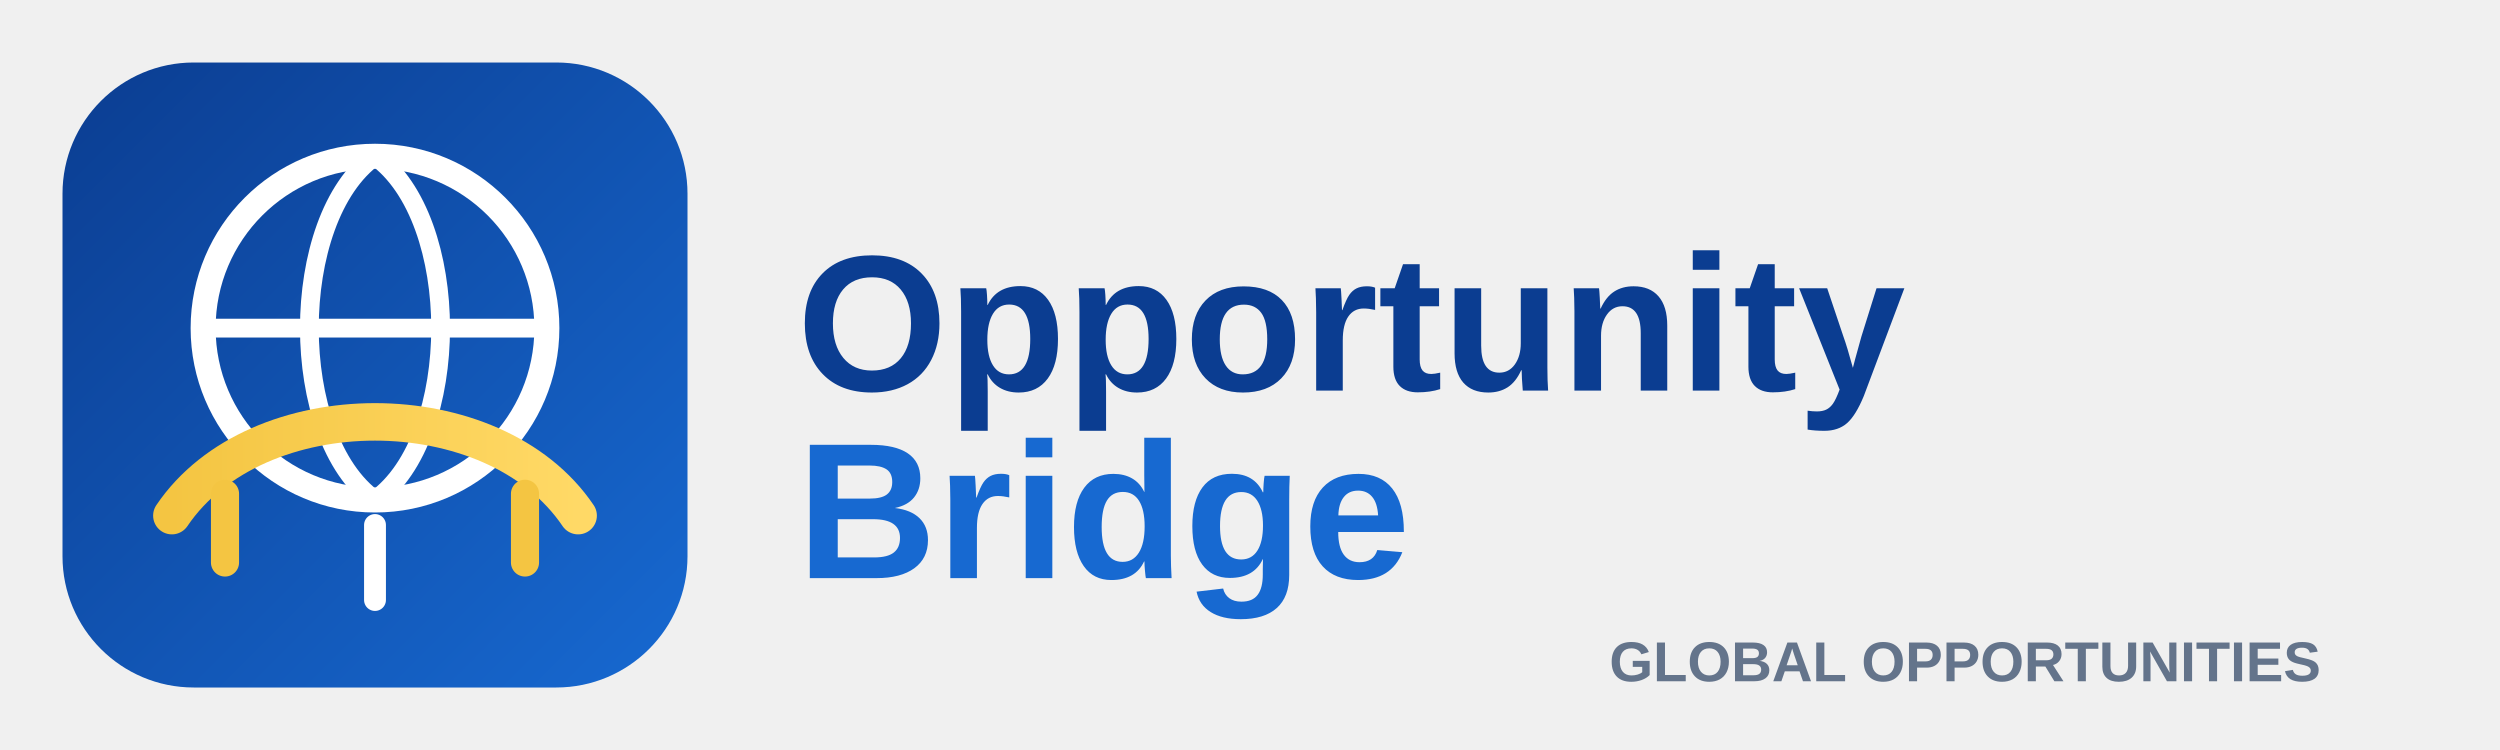
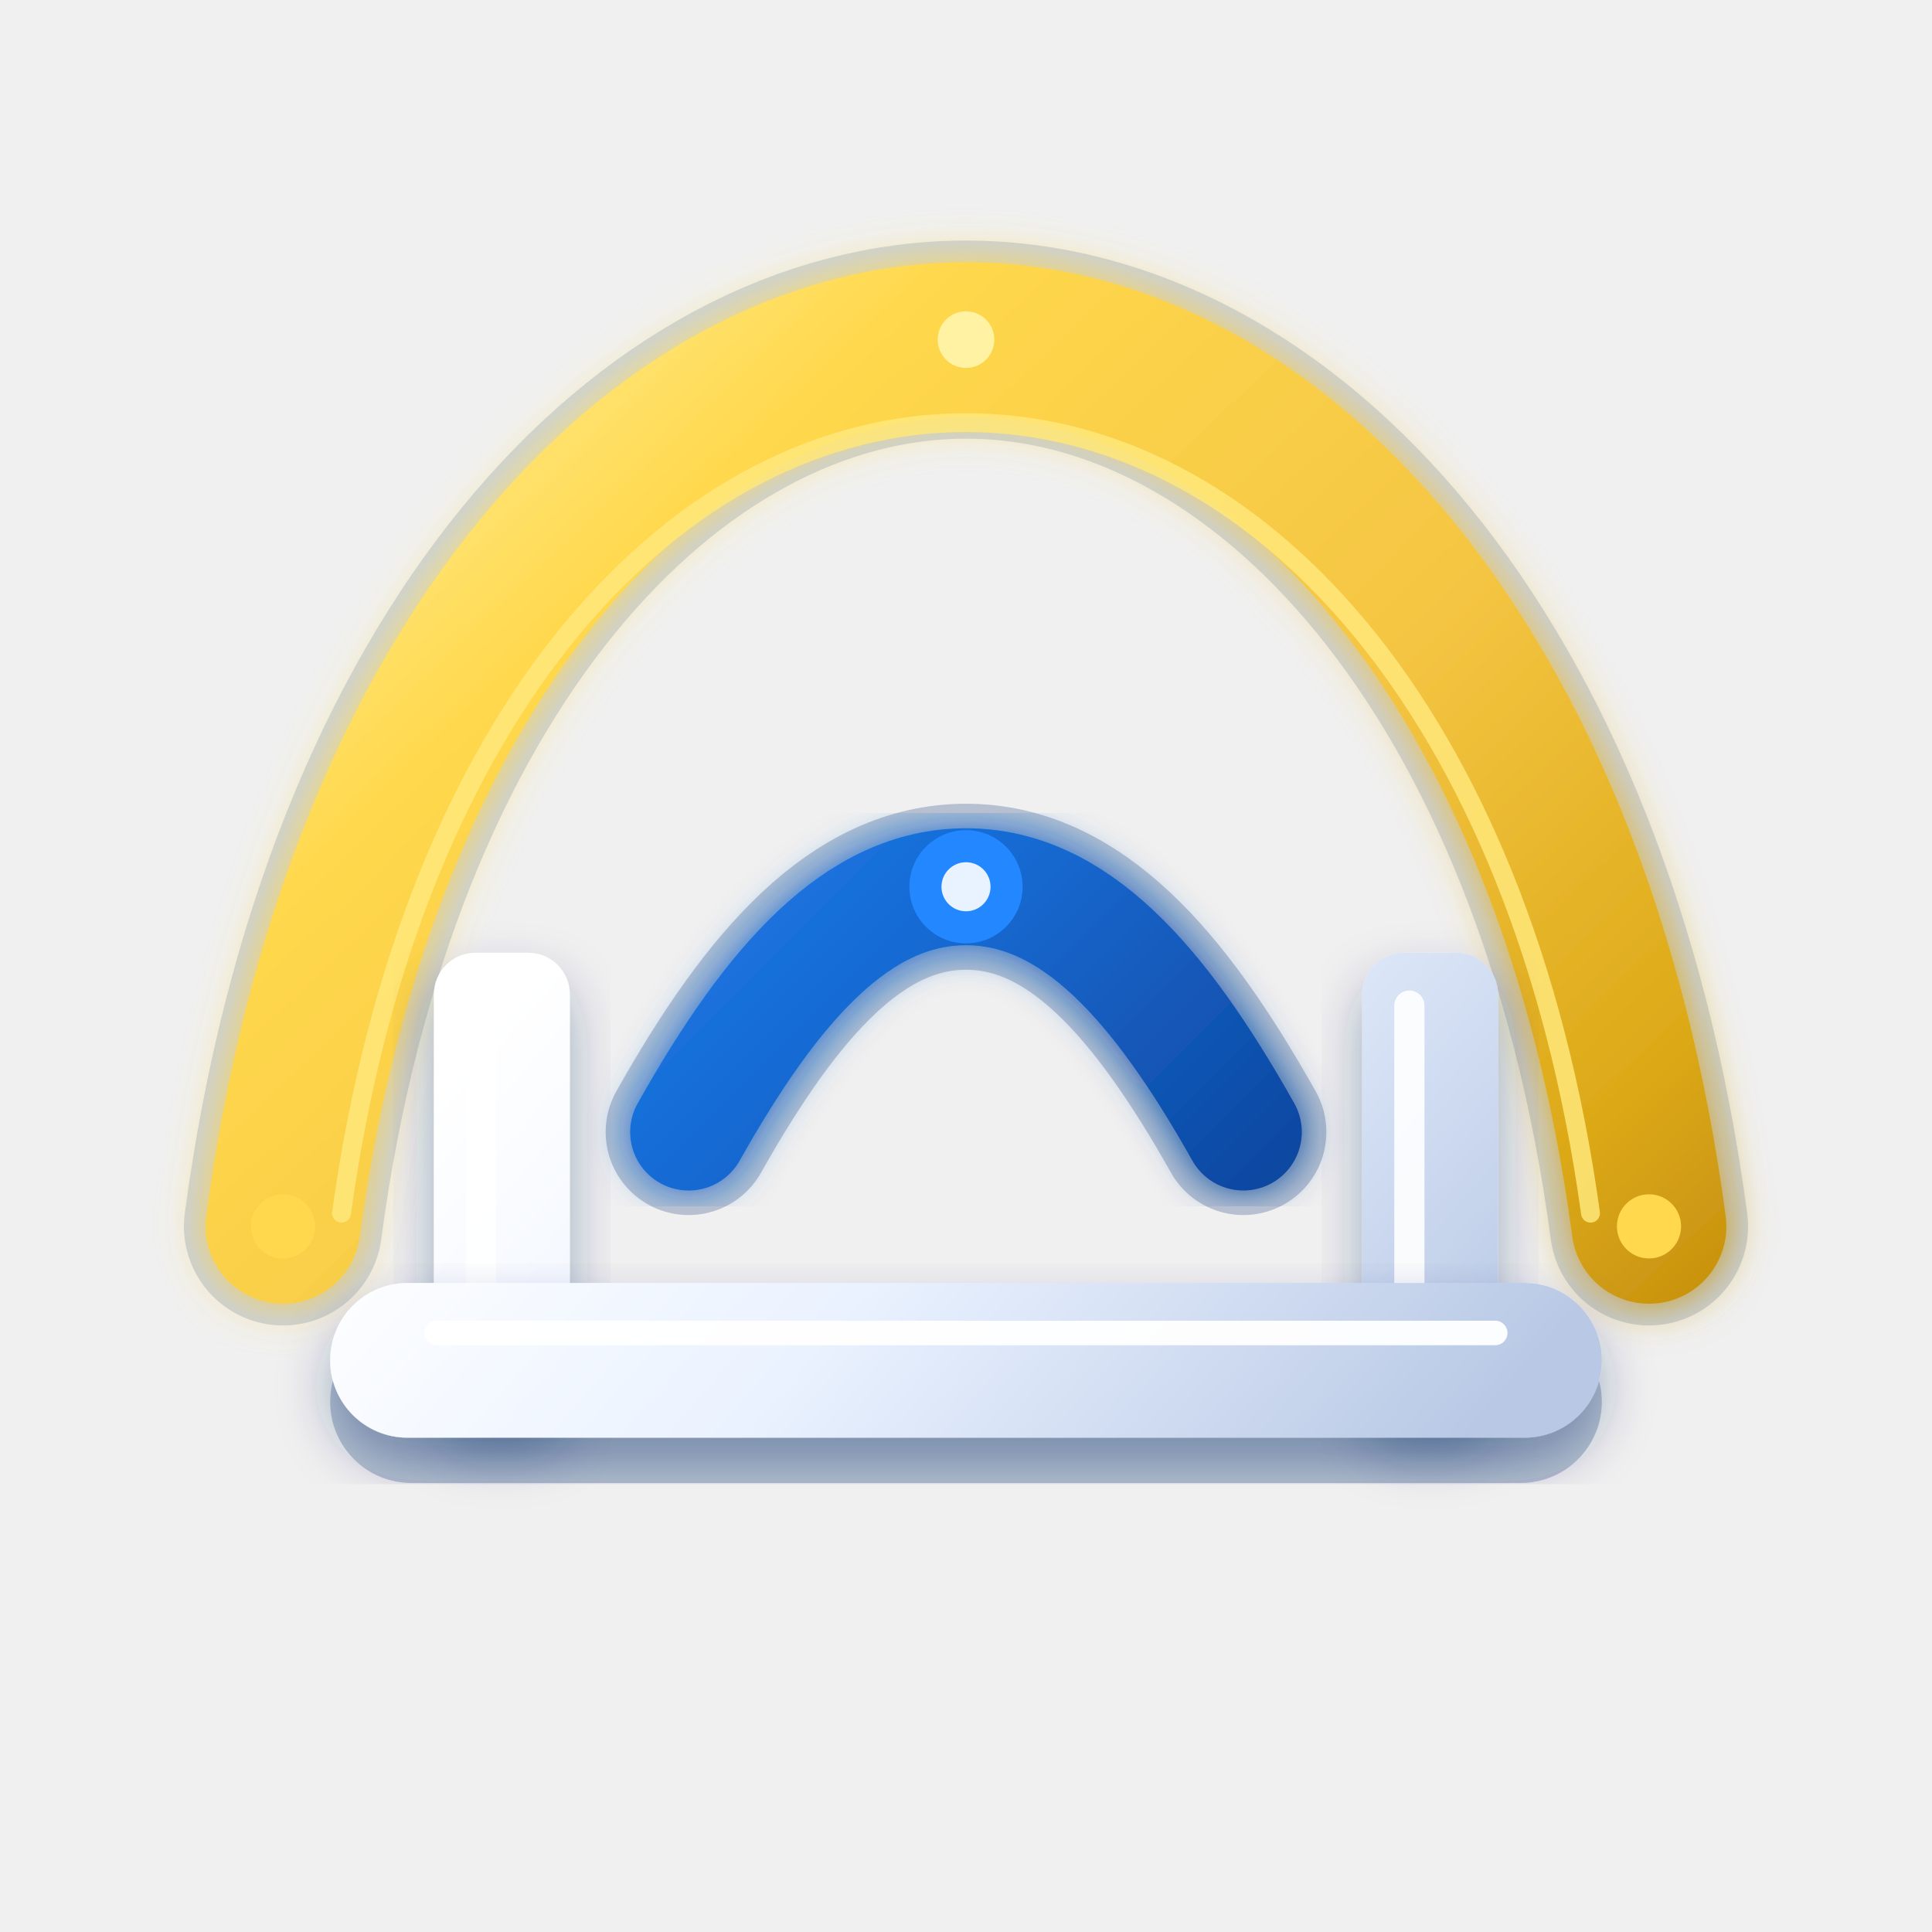
- <svg xmlns="http://www.w3.org/2000/svg" viewBox="0 0 800 240" role="img" aria-labelledby="title desc">
+ <svg xmlns="http://www.w3.org/2000/svg" width="1024" height="1024" viewBox="0 0 1024 1024" fill="none">
  <defs>
-     <linearGradient id="blueGradient" x1="0" y1="0" x2="1" y2="1">
-       <stop offset="0%" stop-color="#0b3d91" />
-       <stop offset="100%" stop-color="#1769d1" />
+     <linearGradient id="gold" x1="180" y1="150" x2="850" y2="850" gradientUnits="userSpaceOnUse">
+       <stop offset="0" stop-color="#FFF3A3" />
+       <stop offset="0.22" stop-color="#FFD84D" />
+       <stop offset="0.55" stop-color="#F4C542" />
+       <stop offset="0.8" stop-color="#DDAA19" />
+       <stop offset="1" stop-color="#B98208" />
    </linearGradient>
-     <linearGradient id="goldGradient" x1="0" y1="0" x2="1" y2="0">
-       <stop offset="0%" stop-color="#f4c542" />
-       <stop offset="100%" stop-color="#ffd966" />
+     <linearGradient id="blue" x1="300" y1="300" x2="700" y2="700" gradientUnits="userSpaceOnUse">
+       <stop offset="0" stop-color="#2388FF" />
+       <stop offset="0.5" stop-color="#1769D1" />
+       <stop offset="1" stop-color="#0B3D91" />
    </linearGradient>
+     <linearGradient id="whiteMetal" x1="300" y1="500" x2="700" y2="850" gradientUnits="userSpaceOnUse">
+       <stop offset="0" stop-color="#FFFFFF" />
+       <stop offset="0.45" stop-color="#EAF2FF" />
+       <stop offset="1" stop-color="#B9C9E5" />
+     </linearGradient>
+     <filter id="goldGlow" x="-30%" y="-30%" width="160%" height="160%">
+       <feGaussianBlur stdDeviation="12" result="blur" />
+       <feMerge>
+         <feMergeNode in="blur" />
+         <feMergeNode in="SourceGraphic" />
+       </feMerge>
+     </filter>
+     <filter id="blueGlow" x="-30%" y="-30%" width="160%" height="160%">
+       <feGaussianBlur stdDeviation="10" result="blur" />
+       <feMerge>
+         <feMergeNode in="blur" />
+         <feMergeNode in="SourceGraphic" />
+       </feMerge>
+     </filter>
+     <filter id="shadow" x="-30%" y="-30%" width="160%" height="160%">
+       <feDropShadow dx="0" dy="14" stdDeviation="14" flood-color="#062B68" flood-opacity="0.35" />
+     </filter>
  </defs>
-   <rect x="20" y="20" width="200" height="200" rx="42" fill="url(#blueGradient)" />
-   <circle cx="120" cy="105" r="55" fill="none" stroke="#ffffff" stroke-width="8" />
-   <path d="M65 105 H175" fill="none" stroke="#ffffff" stroke-width="6" stroke-linecap="round" />
-   <path d="M120 50            C92 70 92 140 120 160            C148 140 148 70 120 50Z" fill="none" stroke="#ffffff" stroke-width="6" />
-   <path d="M55 165            C82 125 158 125 185 165" fill="none" stroke="url(#goldGradient)" stroke-width="12" stroke-linecap="round" />
-   <path d="M72 158 V180 M168 158 V180" stroke="#f4c542" stroke-width="9" stroke-linecap="round" />
-   <path d="M120 168 V192" stroke="#ffffff" stroke-width="7" stroke-linecap="round" />
-   <text x="255" y="125" font-family="Arial, Helvetica, sans-serif" font-size="62" font-weight="700" fill="#0b3d91">
-     Opportunity
-   </text>
-   <text x="255" y="185" font-family="Arial, Helvetica, sans-serif" font-size="62" font-weight="700" fill="#1769d1">
-     Bridge
-   </text>
-   <text x="515" y="218" font-family="Arial, Helvetica, sans-serif" font-size="18" font-weight="600" fill="#64748b">
-     GLOBAL OPPORTUNITIES
-   </text>
+   <path d="M150 650        C190 350 350 180 512 180        C674 180 834 350 874 650" stroke="#0B3D91" stroke-width="105" stroke-linecap="round" opacity="0.18" />
+   <path d="M150 650        C190 350 350 180 512 180        C674 180 834 350 874 650" stroke="url(#gold)" stroke-width="82" stroke-linecap="round" filter="url(#goldGlow)" />
+   <path d="M181 643        C218 375 360 224 512 224        C664 224 806 375 843 643" stroke="#FFE77A" stroke-width="10" stroke-linecap="round" opacity="0.85" />
+   <rect x="230" y="505" width="72" height="250" rx="22" fill="url(#whiteMetal)" filter="url(#shadow)" />
+   <rect x="722" y="505" width="72" height="250" rx="22" fill="url(#whiteMetal)" filter="url(#shadow)" />
+   <rect x="247" y="525" width="16" height="205" rx="8" fill="#FFFFFF" opacity="0.9" />
+   <rect x="739" y="525" width="16" height="205" rx="8" fill="#FFFFFF" opacity="0.9" />
+   <path d="M365 600        C410 520 455 470 512 470        C569 470 614 520 659 600" stroke="#082F70" stroke-width="88" stroke-linecap="round" opacity="0.25" />
+   <path d="M365 600        C410 520 455 470 512 470        C569 470 614 520 659 600" stroke="url(#blue)" stroke-width="62" stroke-linecap="round" filter="url(#blueGlow)" />
+   <circle cx="512" cy="470" r="30" fill="#2388FF" />
+   <circle cx="512" cy="470" r="13" fill="#FFFFFF" opacity="0.9" />
+   <rect x="175" y="700" width="674" height="86" rx="43" fill="#092F70" opacity="0.25" />
+   <rect x="175" y="680" width="674" height="82" rx="41" fill="url(#whiteMetal)" filter="url(#shadow)" />
+   <rect x="225" y="700" width="574" height="13" rx="6.5" fill="#FFFFFF" opacity="0.95" />
+   <circle cx="150" cy="650" r="17" fill="#FFD84D" />
+   <circle cx="874" cy="650" r="17" fill="#FFD84D" />
+   <circle cx="512" cy="180" r="15" fill="#FFF3A3" />
</svg>
